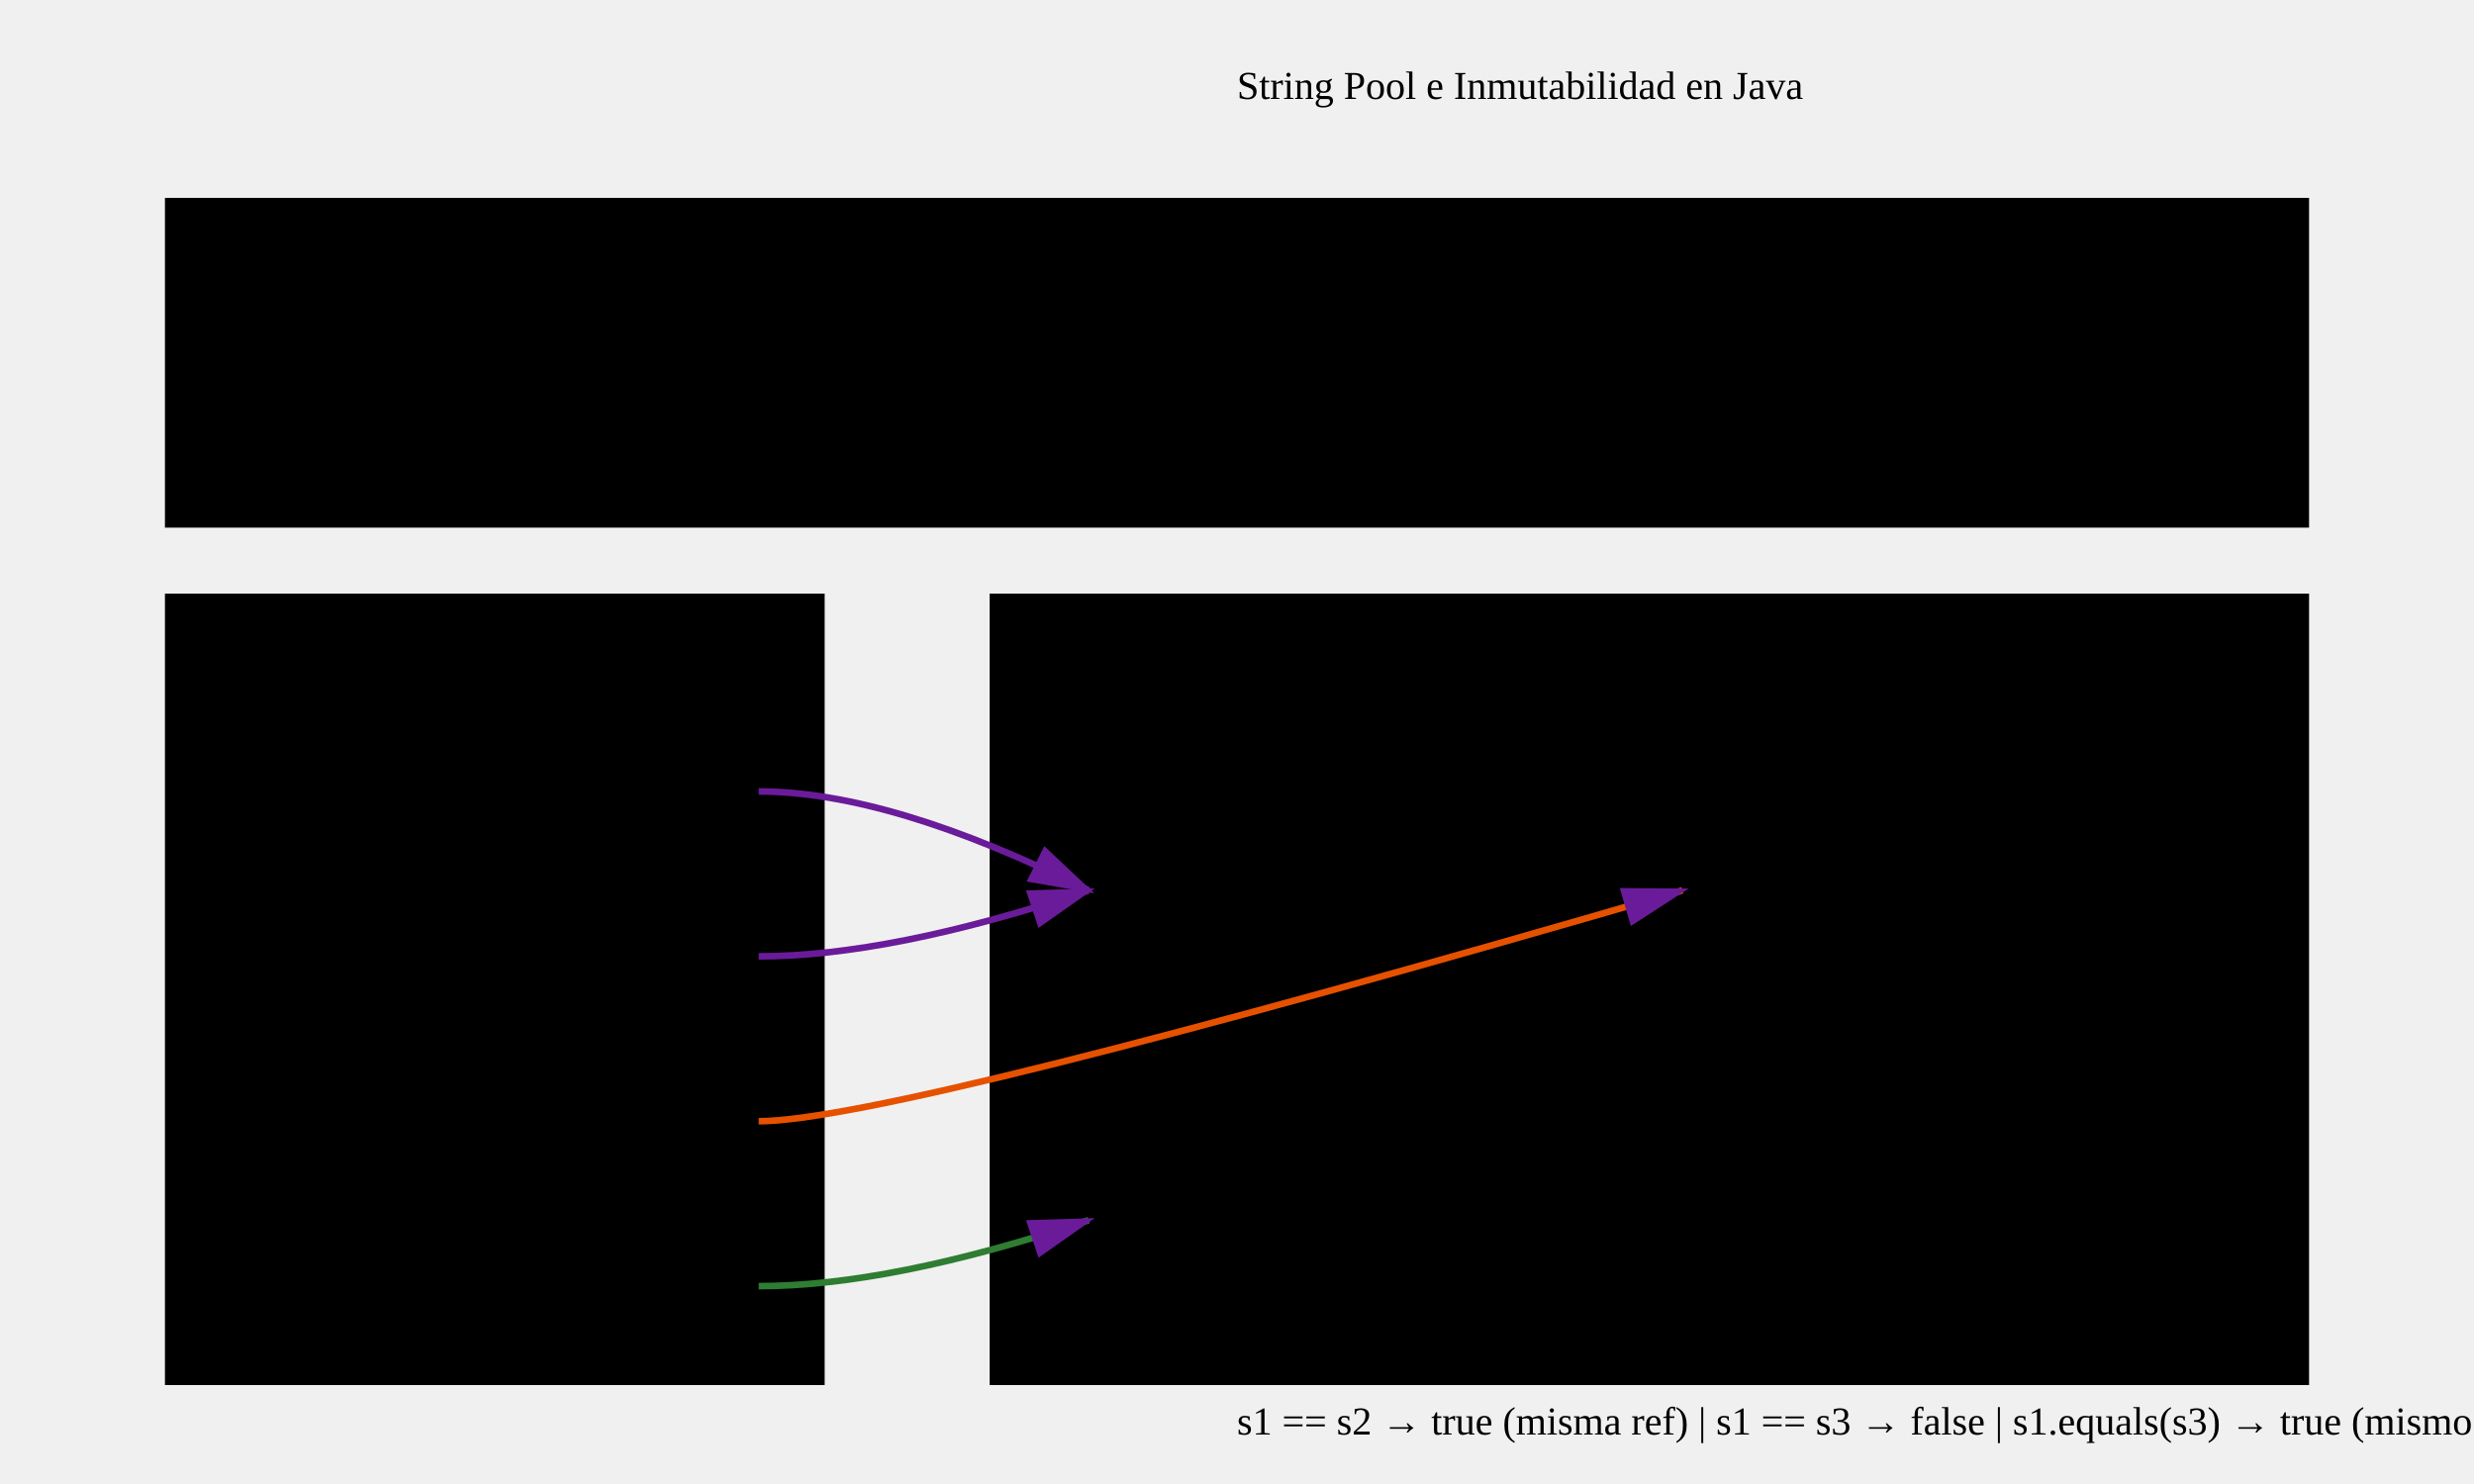
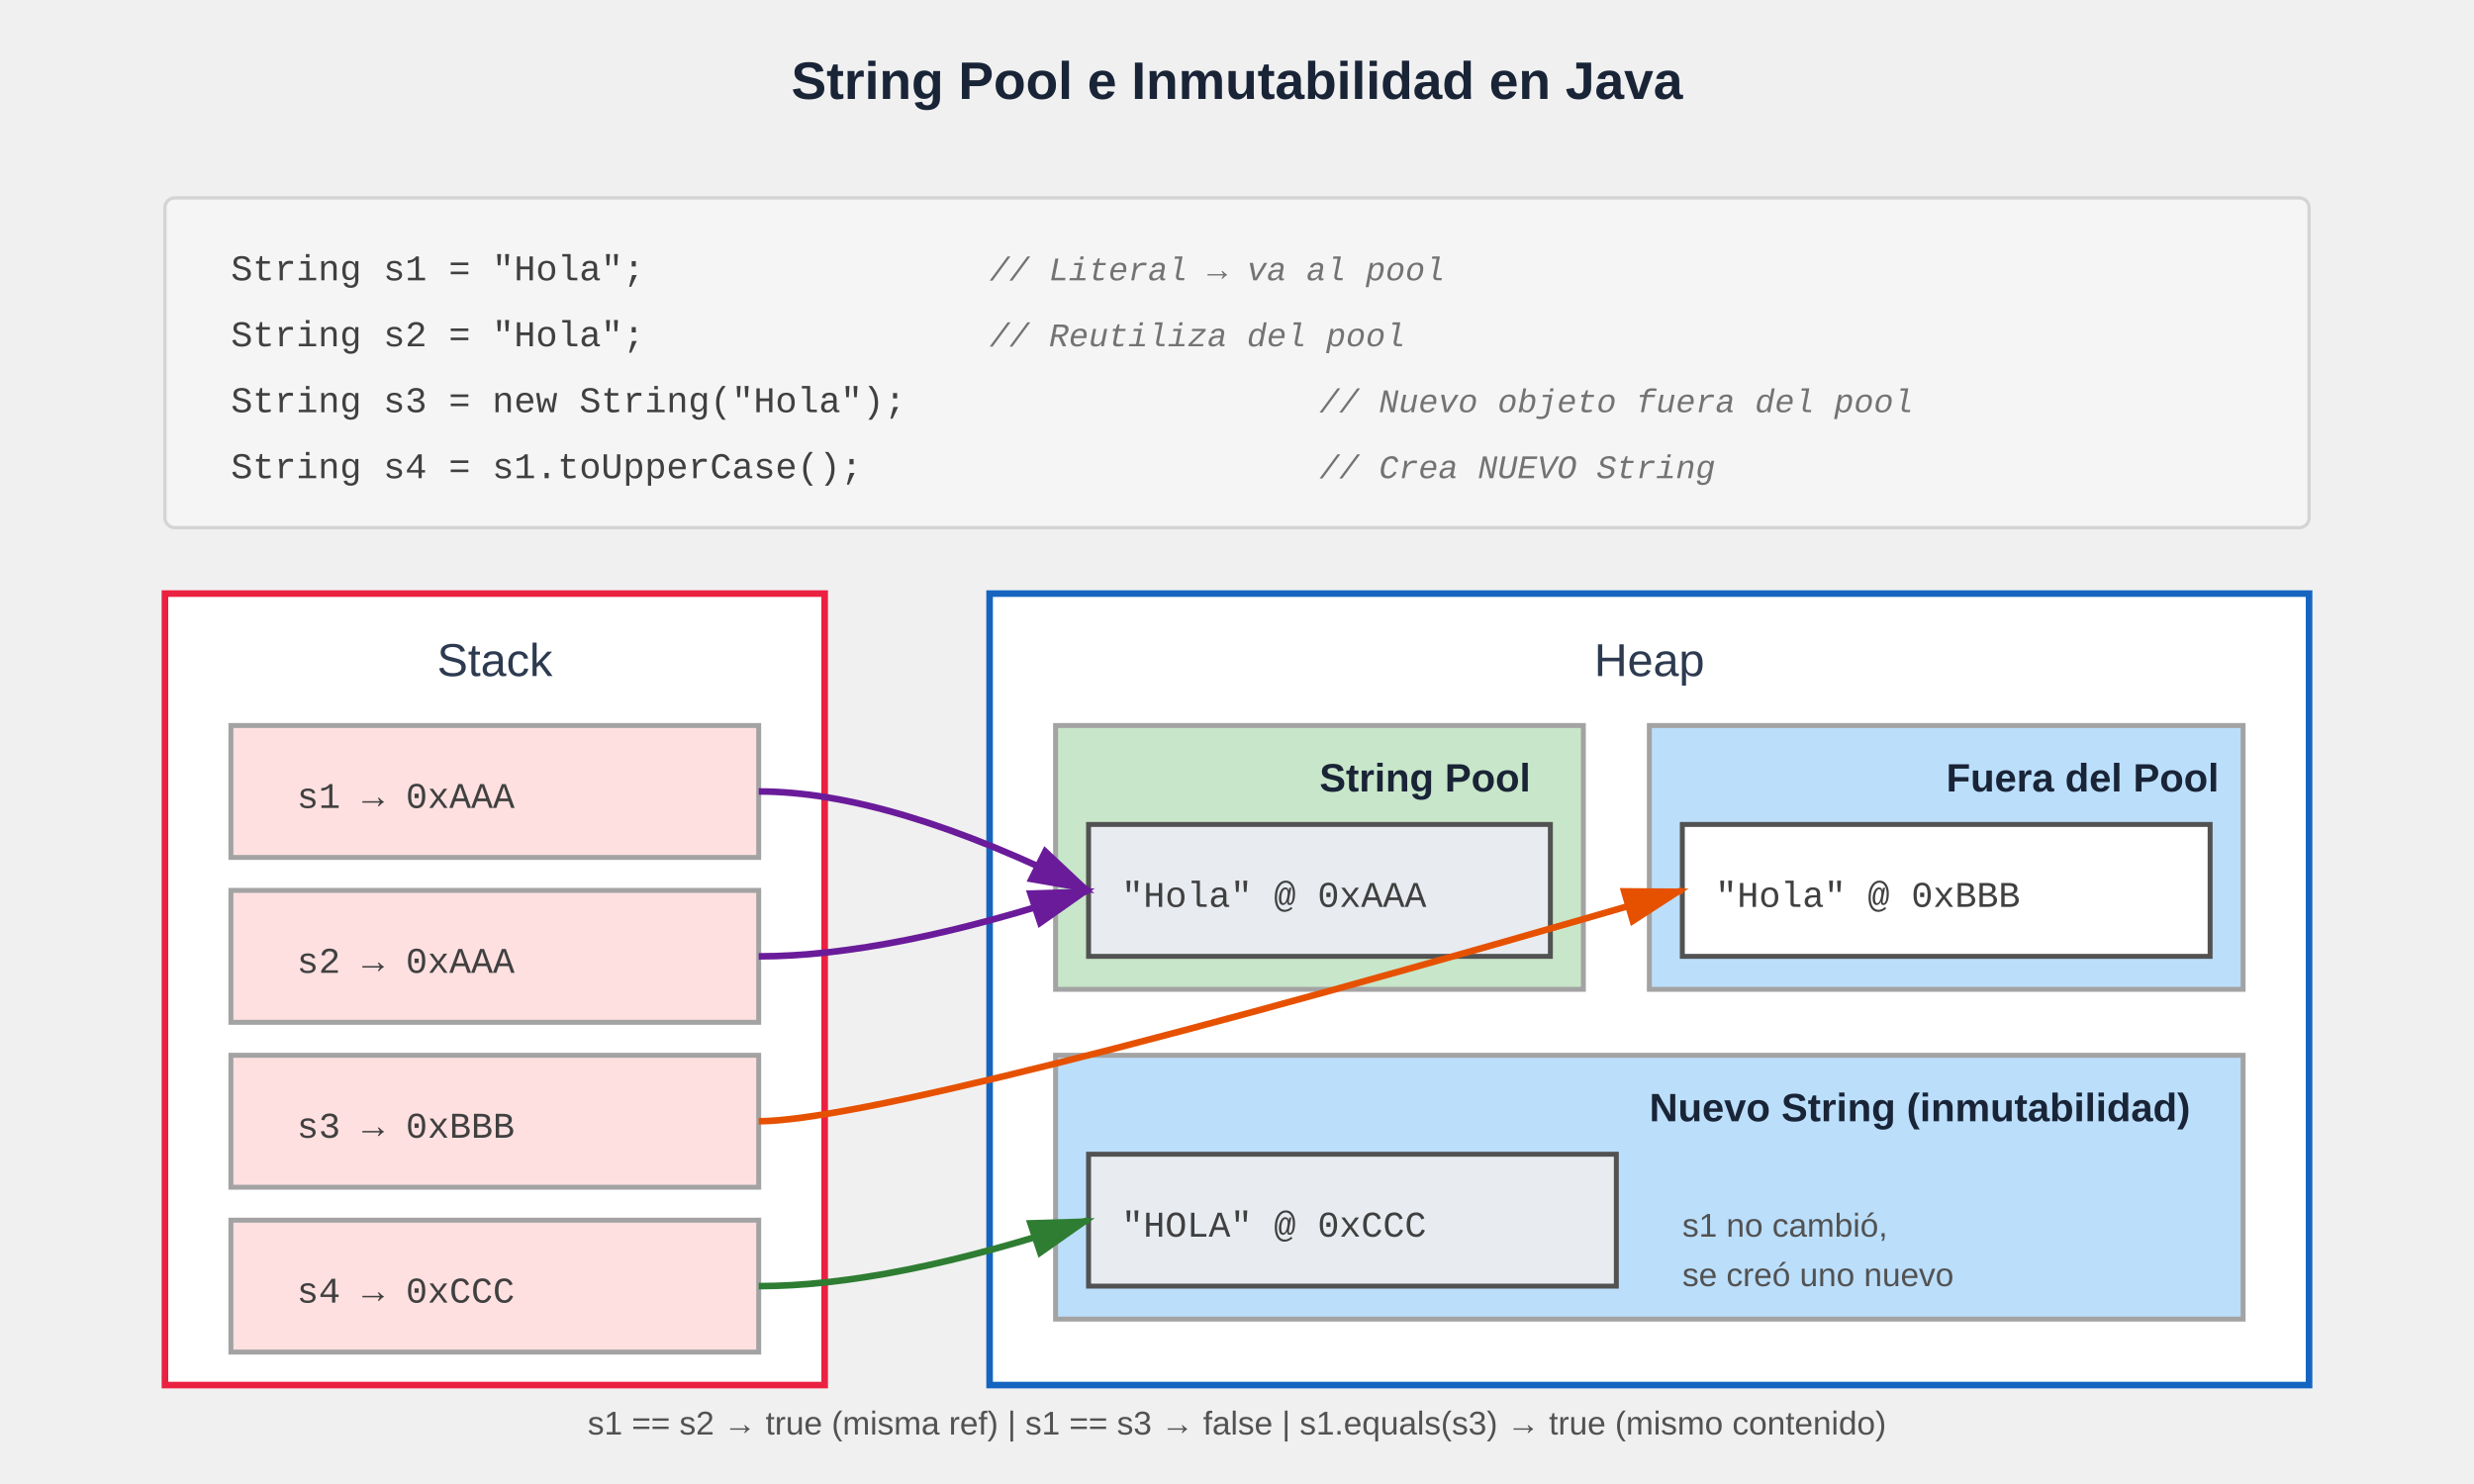
<svg xmlns="http://www.w3.org/2000/svg" width="750" height="450" viewBox="0 0 750 450">
+   <defs>
+     <style type="text/css">
+ /* SVG Embedded Styles - UNRN */
+ .title { font-family: 'Segoe UI', Arial, sans-serif; font-size: 16px; font-weight: 700; fill: #192437; text-anchor: middle; }
+ .subtitle { font-family: 'Segoe UI', Arial, sans-serif; font-size: 14px; font-weight: 500; fill: #2d3a50; text-anchor: middle; }
+ .label { font-family: 'Segoe UI', Arial, sans-serif; font-size: 12px; font-weight: 400; fill: #404040; }
+ .label-bold { font-family: 'Segoe UI', Arial, sans-serif; font-size: 12px; font-weight: 700; fill: #192437; }
+ .label-small { font-family: 'Segoe UI', Arial, sans-serif; font-size: 10px; font-weight: 400; fill: #525252; }
+ .index { font-family: 'Segoe UI', Arial, sans-serif; font-size: 10px; font-weight: 400; fill: #737373; }
+ .code { font-family: 'Consolas', 'Courier New', monospace; font-size: 11px; font-weight: 400; fill: #404040; }
+ .code-comment { font-family: 'Consolas', 'Courier New', monospace; font-size: 10px; font-weight: 400; fill: #737373; font-style: italic; }
+ .code-keyword { font-family: 'Consolas', 'Courier New', monospace; font-size: 11px; font-weight: 700; fill: #eb2141; }
+ .node { fill: #ffffff; stroke: #404040; stroke-width: 2; }
+ .node-header { fill: #f5f5f5; stroke: #404040; stroke-width: 1; }
+ .node-data { fill: #e8ebf0; stroke: #a3a3a3; stroke-width: 1.5; }
+ .node-pointer { fill: #ffccbc; stroke: #a3a3a3; stroke-width: 1.5; }
+ .node-null { fill: #e5e5e5; stroke: #737373; stroke-width: 1.5; stroke-dasharray: 3,3; }
+ .node-highlight { fill: #fff3e0; stroke: #eb2141; stroke-width: 2.5; }
+ .stack-node { fill: #ffffff; stroke: #eb2141; stroke-width: 2; }
+ .stack-data { fill: #ffe0e0; stroke: #a3a3a3; stroke-width: 1.5; }
+ .stack-pointer { fill: #ffc9c9; stroke: #a3a3a3; stroke-width: 1.5; }
+ .stack-arrow { fill: none; stroke: #eb2141; stroke-width: 2; }
+ .stack-label { fill: #eb2141; font-weight: 700; }
+ .queue-node { fill: #ffffff; stroke: #2e7d32; stroke-width: 2; }
+ .queue-data { fill: #c8e6c9; stroke: #a3a3a3; stroke-width: 1.5; }
+ .queue-pointer { fill: #a5d6a7; stroke: #a3a3a3; stroke-width: 1.5; }
+ .queue-arrow { fill: none; stroke: #2e7d32; stroke-width: 2; }
+ .queue-label { fill: #2e7d32; font-weight: 700; }
+ .deque-node { fill: #ffffff; stroke: #6a1b9a; stroke-width: 2; }
+ .deque-data { fill: #e1bee7; stroke: #a3a3a3; stroke-width: 1.5; }
+ .deque-pointer { fill: #ce93d8; stroke: #a3a3a3; stroke-width: 1.5; }
+ .deque-arrow { fill: none; stroke: #6a1b9a; stroke-width: 2; }
+ .deque-label { fill: #6a1b9a; font-weight: 700; }
+ .list-node { fill: #ffffff; stroke: #1565c0; stroke-width: 2; }
+ .list-data { fill: #bbdefb; stroke: #a3a3a3; stroke-width: 1.5; }
+ .list-pointer { fill: #90caf9; stroke: #a3a3a3; stroke-width: 1.5; }
+ .list-arrow { fill: none; stroke: #1565c0; stroke-width: 2; }
+ .list-label { fill: #1565c0; font-weight: 700; }
+ .tree-node { fill: #ffffff; stroke: #558b2f; stroke-width: 2; }
+ .tree-data { fill: #dcedc8; stroke: #a3a3a3; stroke-width: 1.5; }
+ .tree-arrow { fill: none; stroke: #558b2f; stroke-width: 2; }
+ .tree-label { fill: #558b2f; font-weight: 700; }
+ .graph-node { fill: #ffffff; stroke: #e65100; stroke-width: 2; }
+ .graph-data { fill: #ffe0b2; stroke: #a3a3a3; stroke-width: 1.5; }
+ .graph-arrow { fill: none; stroke: #e65100; stroke-width: 2; }
+ .graph-label { fill: #e65100; font-weight: 700; }
+ .hash-node { fill: #ffffff; stroke: #283593; stroke-width: 2; }
+ .hash-data { fill: #c5cae9; stroke: #a3a3a3; stroke-width: 1.5; }
+ .hash-arrow { fill: none; stroke: #283593; stroke-width: 2; }
+ .arrow { fill: none; stroke: #404040; stroke-width: 2; }
+ .arrow-primary { fill: none; stroke: #eb2141; stroke-width: 2; }
+ .arrow-secondary { fill: none; stroke: #192437; stroke-width: 2; }
+ .arrow-dashed { fill: none; stroke: #737373; stroke-width: 2; stroke-dasharray: 5,5; }
+ .code-block { fill: #f5f5f5; stroke: #d4d4d4; stroke-width: 1; rx: 3; }
+ .highlight-box { fill: #fce8ec; stroke: #eb2141; stroke-width: 1; rx: 3; }
+ .info-box { fill: #e8ebf0; stroke: #2d3a50; stroke-width: 1; rx: 3; }
+ .memory-cell { fill: #ffffff; stroke: #525252; stroke-width: 1.5; }
+ .memory-cell-filled { fill: #e8ebf0; stroke: #525252; stroke-width: 1.5; }
+ .divider { stroke: #d4d4d4; stroke-width: 1; }
+ .divider-bold { stroke: #525252; stroke-width: 2; }
+ .valid { stroke: #2e7d32; stroke-width: 2.5; }
+ .invalid { stroke: #eb2141; stroke-width: 2.5; }
+ .warning { stroke: #f57c00; stroke-width: 2.5; }
+ .text-center { text-anchor: middle; }
+ .text-start { text-anchor: start; }
+ .text-end { text-anchor: end; }
+     </style>
+   </defs>
  <text x="375" y="30" class="title">String Pool e Inmutabilidad en Java</text>
  <rect x="50" y="60" width="650" height="100" class="code-block" />
  <text x="70" y="85" class="code">String s1 = "Hola";</text>
  <text x="300" y="85" class="code-comment">// Literal → va al pool</text>
  <text x="70" y="105" class="code">String s2 = "Hola";</text>
  <text x="300" y="105" class="code-comment">// Reutiliza del pool</text>
  <text x="70" y="125" class="code">String s3 = new String("Hola");</text>
  <text x="400" y="125" class="code-comment">// Nuevo objeto fuera del pool</text>
  <text x="70" y="145" class="code">String s4 = s1.toUpperCase();</text>
  <text x="400" y="145" class="code-comment">// Crea NUEVO String</text>
  <g id="stack">
    <rect x="50" y="180" width="200" height="240" class="stack-node" />
    <text x="150" y="205" class="subtitle">Stack</text>
    <rect x="70" y="220" width="160" height="40" class="stack-data" />
    <text x="90" y="245" class="code">s1 → 0xAAA</text>
    <rect x="70" y="270" width="160" height="40" class="stack-data" />
    <text x="90" y="295" class="code">s2 → 0xAAA</text>
    <rect x="70" y="320" width="160" height="40" class="stack-data" />
    <text x="90" y="345" class="code">s3 → 0xBBB</text>
    <rect x="70" y="370" width="160" height="40" class="stack-data" />
    <text x="90" y="395" class="code">s4 → 0xCCC</text>
  </g>
  <g id="heap">
    <rect x="300" y="180" width="400" height="240" class="list-node" />
    <text x="500" y="205" class="subtitle">Heap</text>
    <rect x="320" y="220" width="160" height="80" class="queue-data" />
    <text x="400" y="240" class="label-bold">String Pool</text>
    <rect x="330" y="250" width="140" height="40" class="memory-cell-filled" />
    <text x="340" y="275" class="code">"Hola" @ 0xAAA</text>
    <rect x="500" y="220" width="180" height="80" class="list-data" />
    <text x="590" y="240" class="label-bold">Fuera del Pool</text>
    <rect x="510" y="250" width="160" height="40" class="memory-cell" />
    <text x="520" y="275" class="code">"Hola" @ 0xBBB</text>
    <rect x="320" y="320" width="360" height="80" class="list-data" />
    <text x="500" y="340" class="label-bold">Nuevo String (inmutabilidad)</text>
    <rect x="330" y="350" width="160" height="40" class="memory-cell-filled" />
    <text x="340" y="375" class="code">"HOLA" @ 0xCCC</text>
    <text x="510" y="375" class="label-small">s1 no cambió,</text>
    <text x="510" y="390" class="label-small">se creó uno nuevo</text>
  </g>
  <defs>
    <marker id="arrow-string" markerWidth="10" markerHeight="10" refX="9" refY="3" orient="auto">
      <polygon points="0 0, 10 3, 0 6" fill="#6a1b9a" />
    </marker>
+     <marker id="arrow-string-2" markerWidth="10" markerHeight="10" refX="9" refY="3" orient="auto">
+       <polygon points="0 0, 10 3, 0 6" fill="#e65100" />
+     </marker>
+     <marker id="arrow-string-3" markerWidth="10" markerHeight="10" refX="9" refY="3" orient="auto">
+       <polygon points="0 0, 10 3, 0 6" fill="#2e7d32" />
+     </marker>
  </defs>
-   <path d="M 230 240 Q 270 240 330 270" fill="none" stroke="#6a1b9a" stroke-width="2" marker-end="url(#arrow-string)" />
-   <path d="M 230 290 Q 270 290 330 270" fill="none" stroke="#6a1b9a" stroke-width="2" marker-end="url(#arrow-string)" />
-   <path d="M 230 340 Q 270 340 510 270" fill="none" stroke="#e65100" stroke-width="2" marker-end="url(#arrow-string)" />
-   <path d="M 230 390 Q 270 390 330 370" fill="none" stroke="#2e7d32" stroke-width="2" marker-end="url(#arrow-string)" />
+   <path d="M 230 240 Q 270 240 330 270" class="deque-arrow" marker-end="url(#arrow-string)" />
+   <path d="M 230 290 Q 270 290 330 270" class="deque-arrow" marker-end="url(#arrow-string)" />
+   <path d="M 230 340 Q 270 340 510 270" class="graph-arrow" marker-end="url(#arrow-string-2)" />
+   <path d="M 230 390 Q 270 390 330 370" class="queue-arrow" marker-end="url(#arrow-string-3)" />
  <text x="375" y="435" class="label-small text-center">s1 == s2 → true (misma ref) | s1 == s3 → false | s1.equals(s3) → true (mismo contenido)</text>
</svg>
